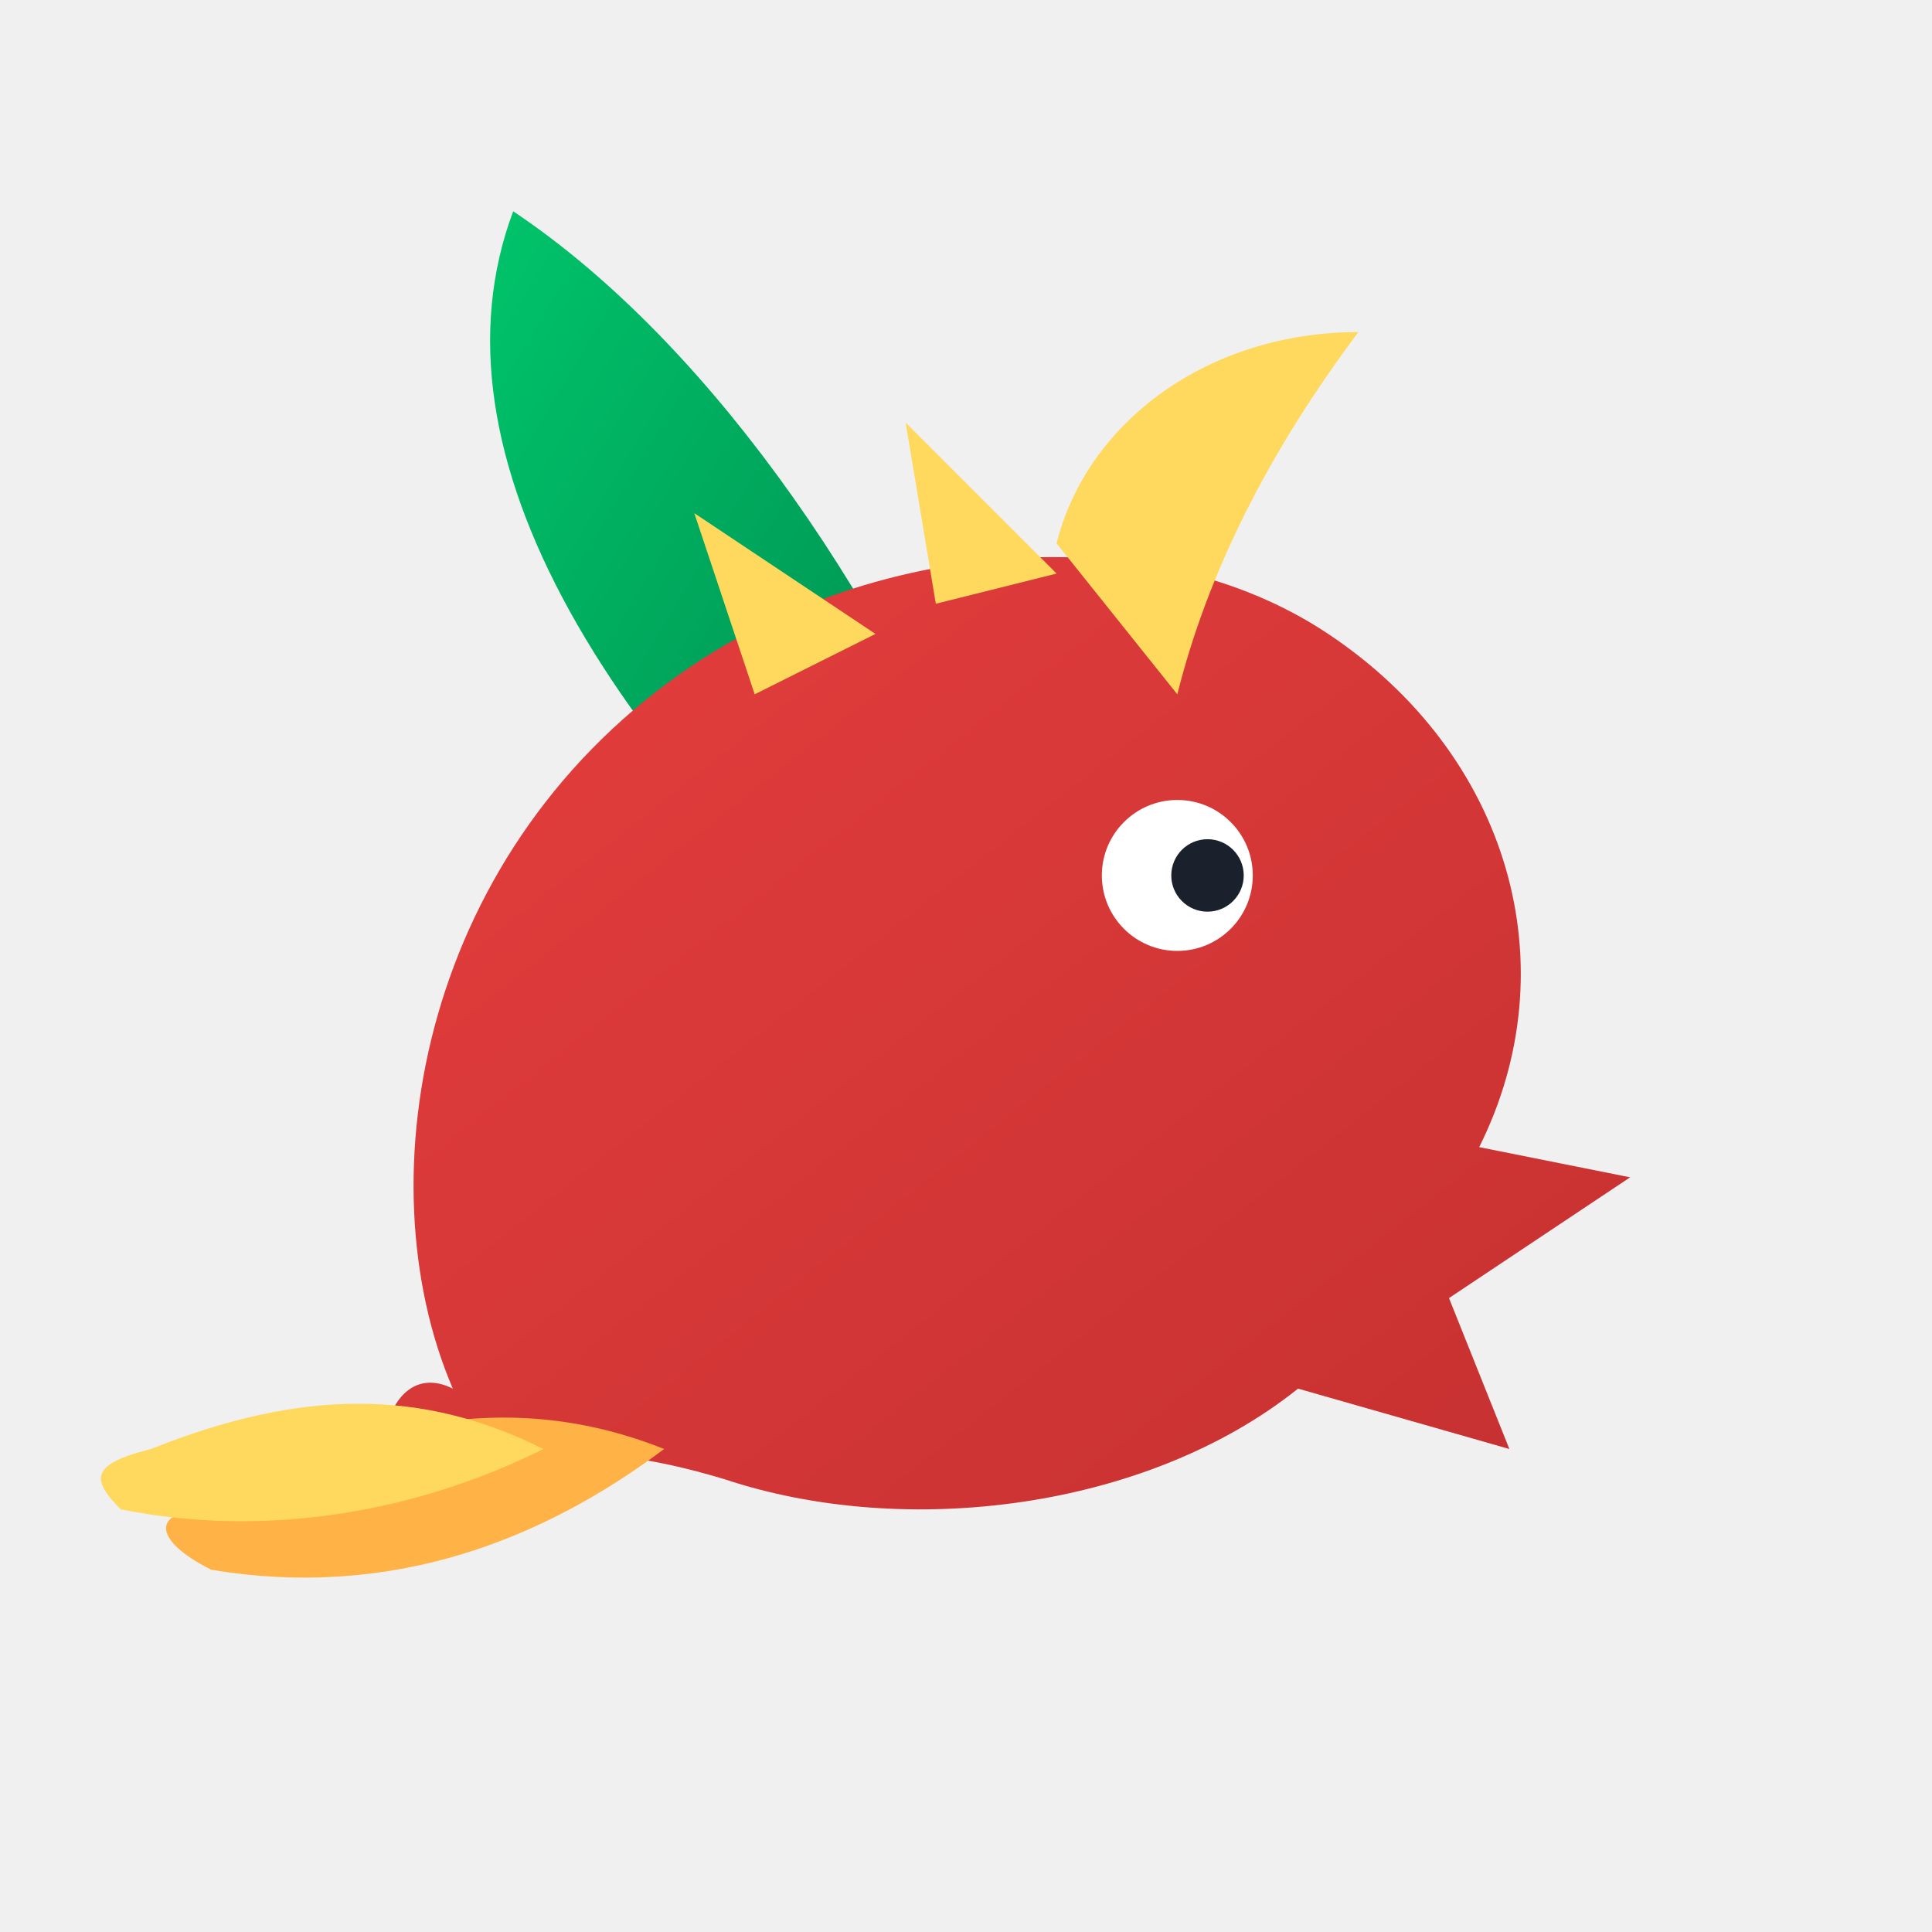
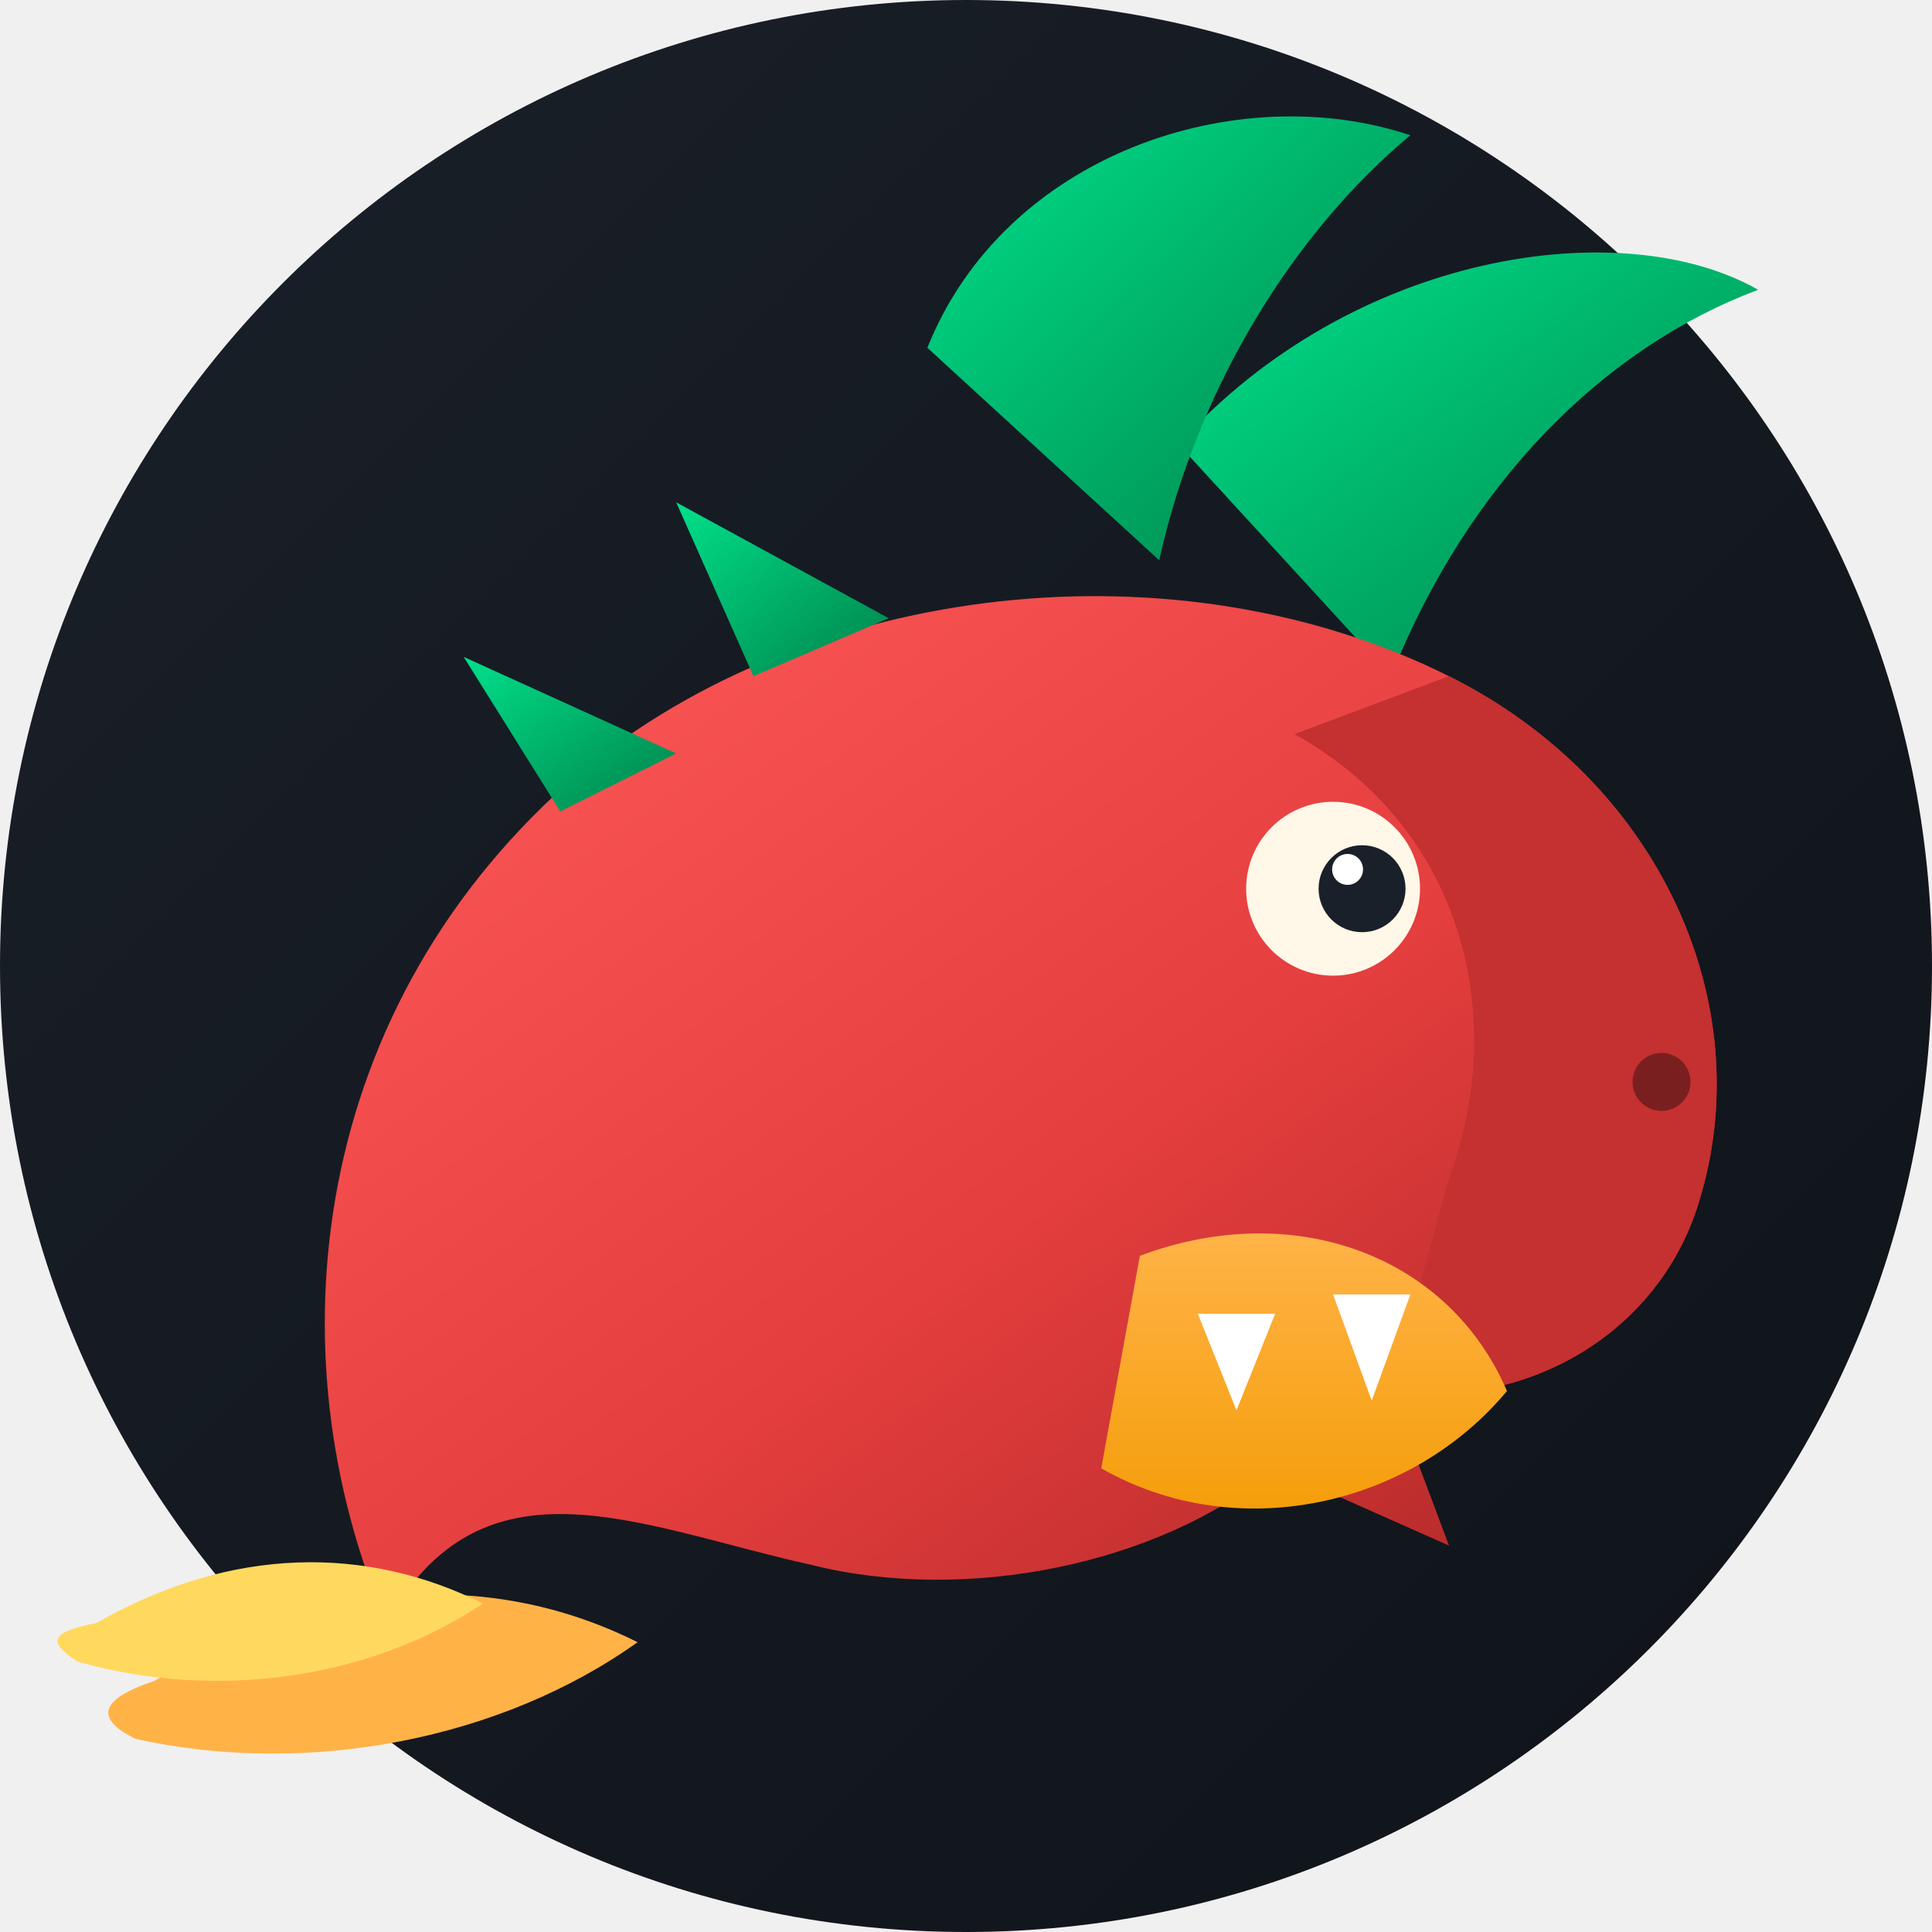
- <svg xmlns="http://www.w3.org/2000/svg" viewBox="0 0 128 128">
+ <svg xmlns="http://www.w3.org/2000/svg" viewBox="0 0 200 200">
  <defs>
-     <linearGradient id="body" x1="0%" y1="0%" x2="100%" y2="100%">
-       <stop offset="0%" stop-color="#e53e3e" />
-       <stop offset="100%" stop-color="#c53030" />
+     <linearGradient id="bg" x1="0%" y1="0%" x2="100%" y2="100%">
+       <stop offset="0%" stop-color="#1a2029" />
+       <stop offset="100%" stop-color="#0f1319" />
    </linearGradient>
-     <linearGradient id="wing" x1="0%" y1="0%" x2="100%" y2="100%">
-       <stop offset="0%" stop-color="#00c46a" />
+     <linearGradient id="scale" x1="0%" y1="0%" x2="100%" y2="100%">
+       <stop offset="0%" stop-color="#ff5a5a" />
+       <stop offset="55%" stop-color="#e53e3e" />
+       <stop offset="100%" stop-color="#a82424" />
+     </linearGradient>
+     <linearGradient id="jaw" x1="0%" y1="0%" x2="0%" y2="100%">
+       <stop offset="0%" stop-color="#ffb347" />
+       <stop offset="100%" stop-color="#f59e0b" />
+     </linearGradient>
+     <linearGradient id="horn" x1="0%" y1="0%" x2="100%" y2="100%">
+       <stop offset="0%" stop-color="#00e08a" />
      <stop offset="100%" stop-color="#00824a" />
    </linearGradient>
  </defs>
-   <path d="M64 70 C40 50 28 30 34 14 C46 22 58 38 66 58 Z" fill="url(#wing)" />
-   <path d="M30 92            C24 78 28 56 46 44            C58 36 76 34 88 42            C100 50 104 64 98 76            L108 78            L96 86            L100 96            L86 92            C76 100 60 102 48 98            C38 95 32 96 26 102            C24 96 26 90 30 92 Z" fill="url(#body)" />
-   <circle cx="78" cy="58" r="5" fill="#fff" />
-   <circle cx="80" cy="58" r="2.4" fill="#1a202c" />
-   <path d="M70 36 C72 28 80 22 90 22 C84 30 80 38 78 46 Z" fill="#ffd95e" />
-   <path d="M50 46 L46 34 L58 42 Z" fill="#ffd95e" />
-   <path d="M62 40 L60 28 L70 38 Z" fill="#ffd95e" />
-   <path d="M14 100 C24 94 34 92 44 96 C36 102 26 106 14 104 C10 102 10 100 14 100 Z" fill="#ffb347" />
-   <path d="M10 96 C20 92 28 92 36 96 C28 100 18 102 8 100 C6 98 6 97 10 96 Z" fill="#ffd95e" />
+   <circle cx="100" cy="100" r="100" fill="url(#bg)" />
+   <path d="M122 46 C140 26 168 22 182 30 C166 36 152 50 144 70 Z" fill="url(#horn)" />
+   <path d="M96 36 C104 16 128 8 146 14 C134 24 124 40 120 58 Z" fill="url(#horn)" />
+   <path d="M40 168            C28 140 32 104 60 80            C84 60 122 56 150 70            C172 81 182 104 176 124            C172 138 158 146 144 144            L150 160            L132 152            C120 162 100 166 84 162            C66 158 50 150 40 168 Z" fill="url(#scale)" />
+   <path d="M150 70 C172 81 182 104 176 124 C172 138 158 146 144 144 L150 122 C156 106 152 86 134 76 Z" fill="#c53030" />
+   <path d="M118 130 C134 124 150 130 156 144 C146 156 128 160 114 152 Z" fill="url(#jaw)" />
+   <path d="M124 136 L128 146 L132 136 Z" fill="#fff" />
+   <path d="M138 134 L142 145 L146 134 Z" fill="#fff" />
+   <path d="M58 84 L48 68 L70 78 Z" fill="url(#horn)" />
+   <path d="M78 70 L70 52 L92 64 Z" fill="url(#horn)" />
+   <circle cx="138" cy="92" r="9" fill="#fff7e8" />
+   <circle cx="141" cy="92" r="4.5" fill="#1a2029" />
+   <circle cx="139.5" cy="90" r="1.6" fill="#fff" />
+   <circle cx="172" cy="112" r="3" fill="#7a1f1f" />
+   <path d="M16 174 C32 164 50 162 66 170 C52 180 32 184 14 180 C10 178 10 176 16 174 Z" fill="#ffb347" />
+   <path d="M10 168 C24 160 38 160 50 166 C38 174 22 176 8 172 C5 170 5 169 10 168 Z" fill="#ffd95e" />
</svg>
